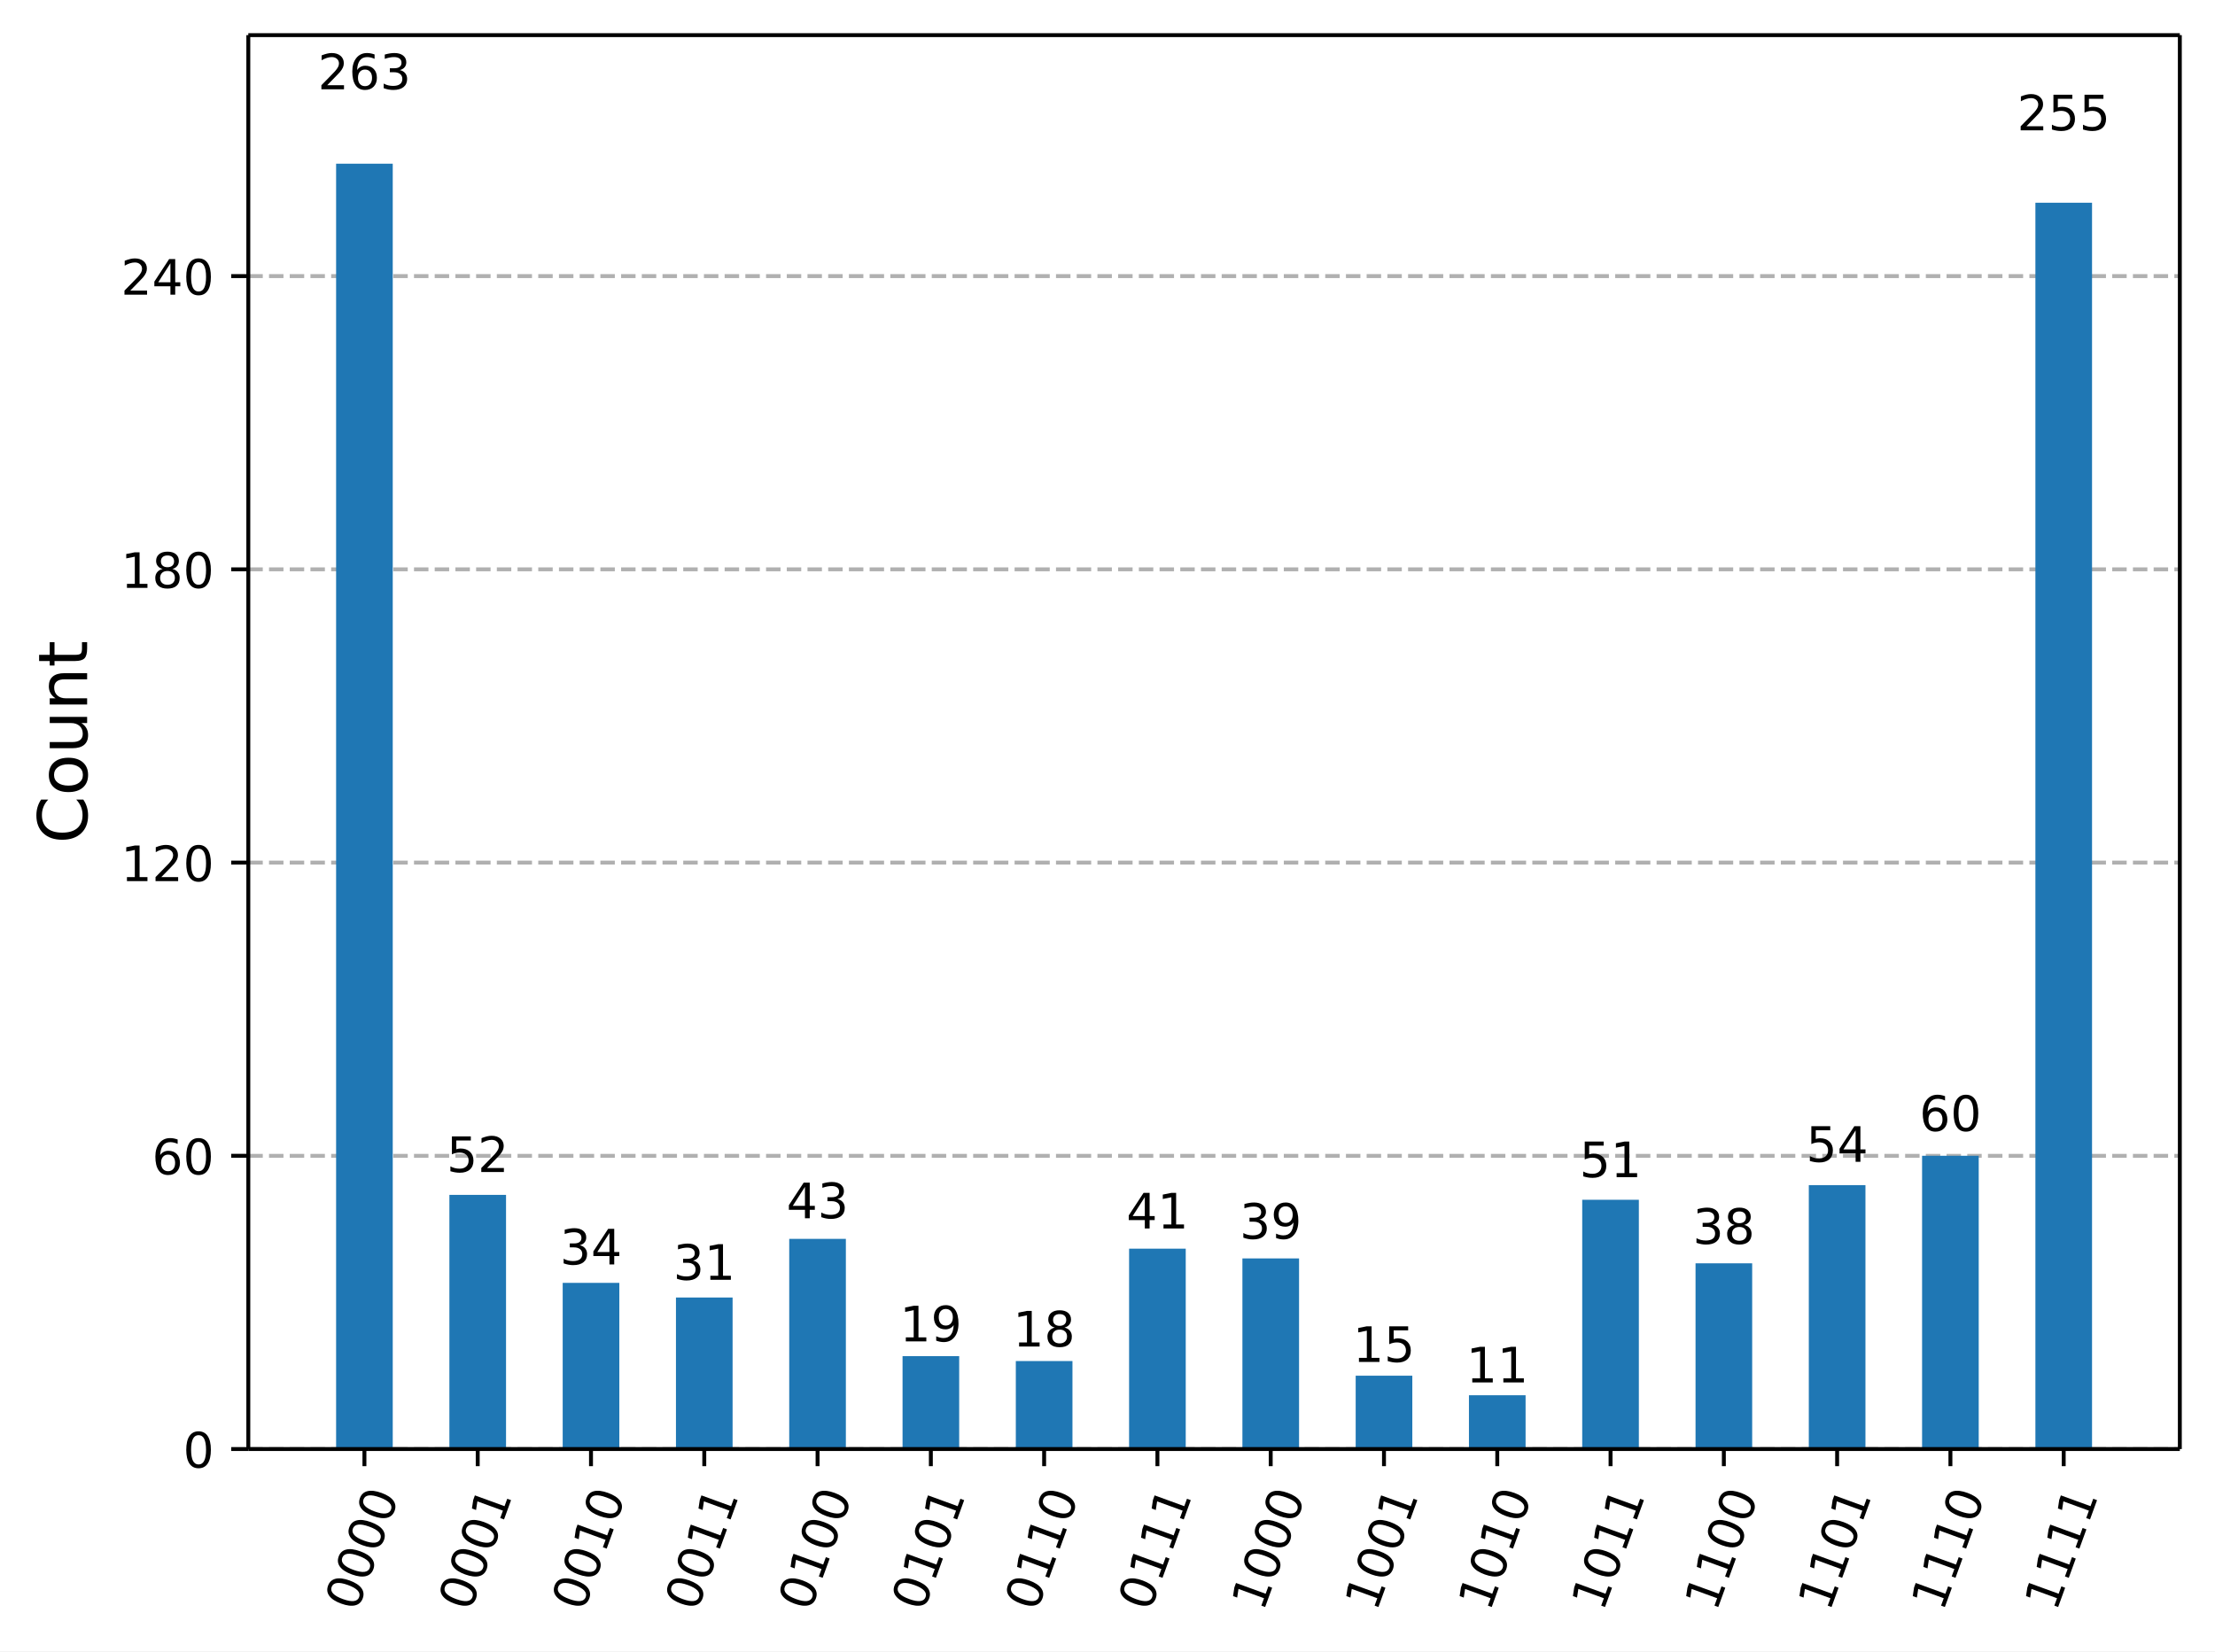
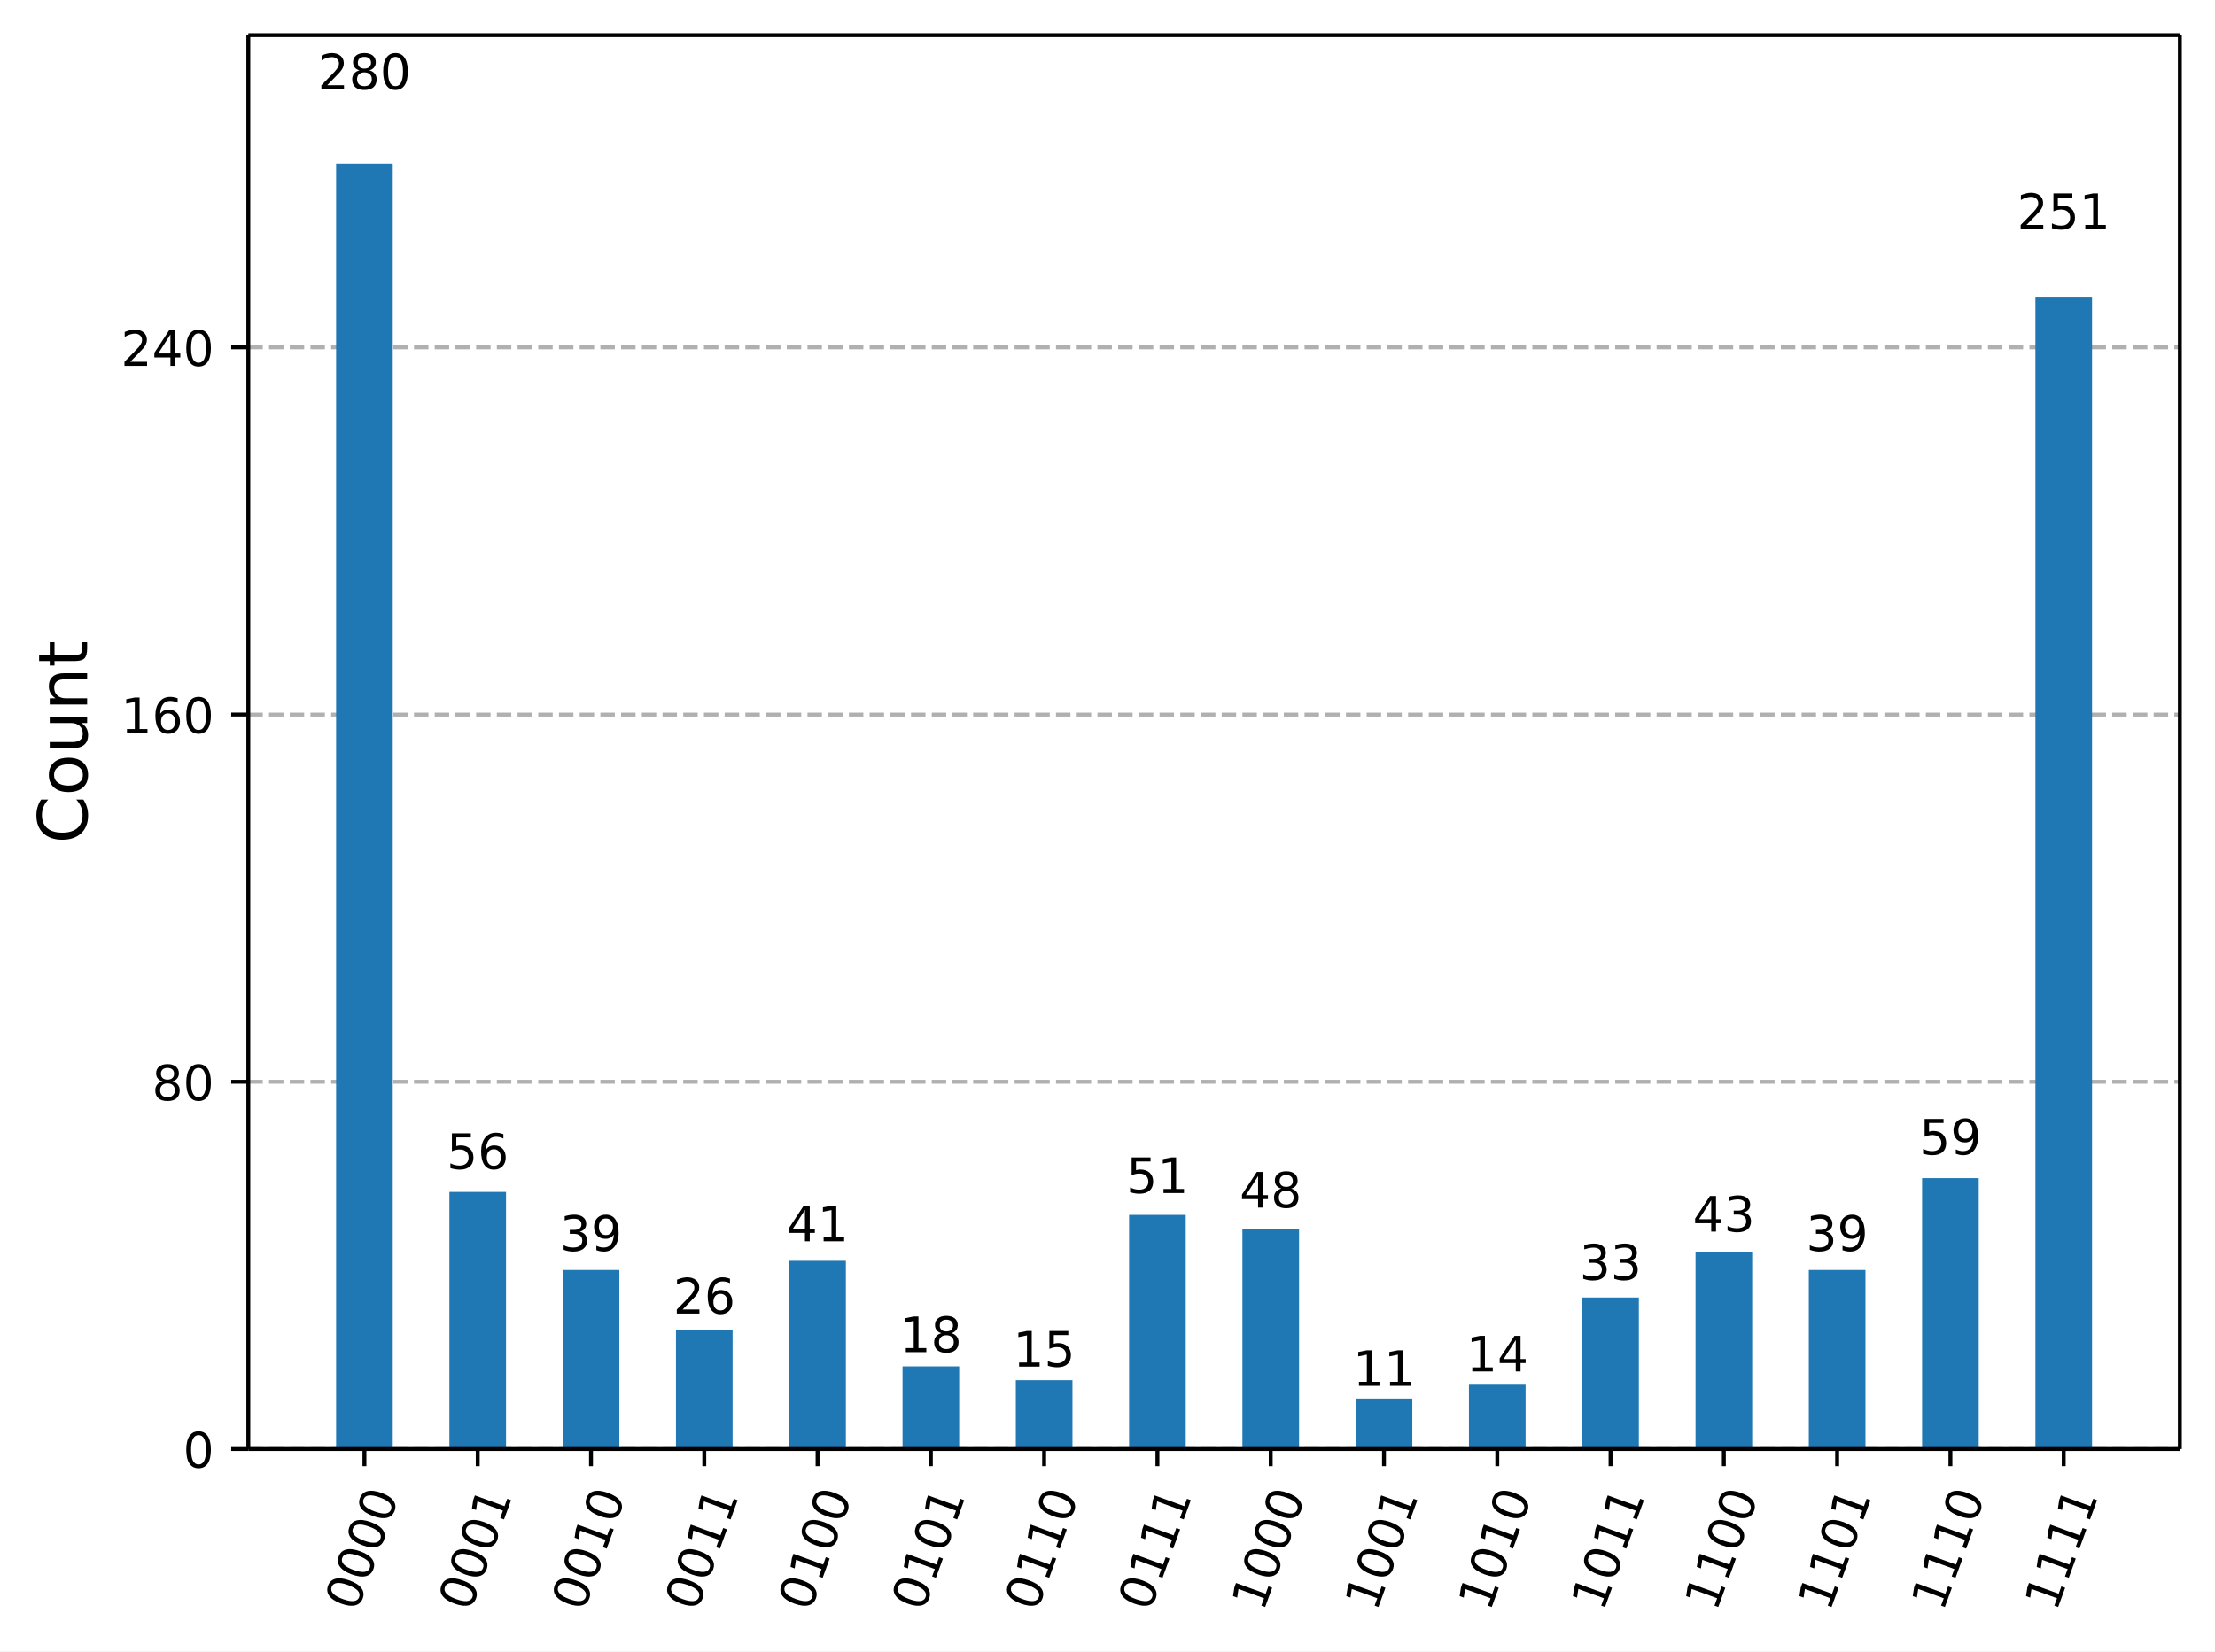
<svg xmlns="http://www.w3.org/2000/svg" xmlns:xlink="http://www.w3.org/1999/xlink" width="453.48pt" height="338.16pt" version="1.1" viewBox="0 0 453.48 338.16">
  <defs>
    <style type="text/css">*{stroke-linejoin: round; stroke-linecap: butt}</style>
  </defs>
  <path d="m0 338.16h453.48v-338.16h-453.48z" fill="#ffffff" />
  <path d="m50.837 296.73h395.44v-289.53h-395.44z" fill="#ffffff" />
  <defs>
    <path id="33429957df4" d="m0 0v3.5" stroke="#000000" stroke-width=".8" />
  </defs>
  <use x="74.61" y="296.734" stroke="#000000" stroke-width=".8" xlink:href="#33429957df4" />
  <g transform="translate(73.045 330.25) rotate(-70) scale(.1 -.1)">
    <defs>
      <path id="DejaVuSans-30" transform="scale(.015625)" d="m2034 4250q-487 0-733-480-245-479-245-1442 0-959 245-1439 246-480 733-480 491 0 736 480 246 480 246 1439 0 963-246 1442-245 480-736 480zm0 500q785 0 1199-621 414-620 414-1801 0-1178-414-1799-414-620-1199-620-784 0-1198 620-414 621-414 1799 0 1181 414 1801 414 621 1198 621z" />
    </defs>
    <use xlink:href="#DejaVuSans-30" />
    <use transform="translate(63.623)" xlink:href="#DejaVuSans-30" />
    <use transform="translate(127.25)" xlink:href="#DejaVuSans-30" />
    <use transform="translate(190.87)" xlink:href="#DejaVuSans-30" />
  </g>
  <use x="97.803" y="296.734" stroke="#000000" stroke-width=".8" xlink:href="#33429957df4" />
  <g transform="translate(96.238 330.25) rotate(-70) scale(.1 -.1)">
    <defs>
      <path id="DejaVuSans-31" transform="scale(.015625)" d="m794 531h1031v3560l-1122-225v575l1116 225h631v-4135h1031v-531h-2687v531z" />
    </defs>
    <use xlink:href="#DejaVuSans-30" />
    <use transform="translate(63.623)" xlink:href="#DejaVuSans-30" />
    <use transform="translate(127.25)" xlink:href="#DejaVuSans-30" />
    <use transform="translate(190.87)" xlink:href="#DejaVuSans-31" />
  </g>
  <use x="120.996" y="296.734" stroke="#000000" stroke-width=".8" xlink:href="#33429957df4" />
  <g transform="translate(119.43 330.25) rotate(-70) scale(.1 -.1)">
    <use xlink:href="#DejaVuSans-30" />
    <use transform="translate(63.623)" xlink:href="#DejaVuSans-30" />
    <use transform="translate(127.25)" xlink:href="#DejaVuSans-31" />
    <use transform="translate(190.87)" xlink:href="#DejaVuSans-30" />
  </g>
  <use x="144.189" y="296.734" stroke="#000000" stroke-width=".8" xlink:href="#33429957df4" />
  <g transform="translate(142.62 330.25) rotate(-70) scale(.1 -.1)">
    <use xlink:href="#DejaVuSans-30" />
    <use transform="translate(63.623)" xlink:href="#DejaVuSans-30" />
    <use transform="translate(127.25)" xlink:href="#DejaVuSans-31" />
    <use transform="translate(190.87)" xlink:href="#DejaVuSans-31" />
  </g>
  <use x="167.382" y="296.734" stroke="#000000" stroke-width=".8" xlink:href="#33429957df4" />
  <g transform="translate(165.82 330.25) rotate(-70) scale(.1 -.1)">
    <use xlink:href="#DejaVuSans-30" />
    <use transform="translate(63.623)" xlink:href="#DejaVuSans-31" />
    <use transform="translate(127.25)" xlink:href="#DejaVuSans-30" />
    <use transform="translate(190.87)" xlink:href="#DejaVuSans-30" />
  </g>
  <use x="190.574" y="296.734" stroke="#000000" stroke-width=".8" xlink:href="#33429957df4" />
  <g transform="translate(189.01 330.25) rotate(-70) scale(.1 -.1)">
    <use xlink:href="#DejaVuSans-30" />
    <use transform="translate(63.623)" xlink:href="#DejaVuSans-31" />
    <use transform="translate(127.25)" xlink:href="#DejaVuSans-30" />
    <use transform="translate(190.87)" xlink:href="#DejaVuSans-31" />
  </g>
  <use x="213.767" y="296.734" stroke="#000000" stroke-width=".8" xlink:href="#33429957df4" />
  <g transform="translate(212.2 330.25) rotate(-70) scale(.1 -.1)">
    <use xlink:href="#DejaVuSans-30" />
    <use transform="translate(63.623)" xlink:href="#DejaVuSans-31" />
    <use transform="translate(127.25)" xlink:href="#DejaVuSans-31" />
    <use transform="translate(190.87)" xlink:href="#DejaVuSans-30" />
  </g>
  <use x="236.96" y="296.734" stroke="#000000" stroke-width=".8" xlink:href="#33429957df4" />
  <g transform="translate(235.4 330.25) rotate(-70) scale(.1 -.1)">
    <use xlink:href="#DejaVuSans-30" />
    <use transform="translate(63.623)" xlink:href="#DejaVuSans-31" />
    <use transform="translate(127.25)" xlink:href="#DejaVuSans-31" />
    <use transform="translate(190.87)" xlink:href="#DejaVuSans-31" />
  </g>
  <use x="260.153" y="296.734" stroke="#000000" stroke-width=".8" xlink:href="#33429957df4" />
  <g transform="translate(258.59 330.25) rotate(-70) scale(.1 -.1)">
    <use xlink:href="#DejaVuSans-31" />
    <use transform="translate(63.623)" xlink:href="#DejaVuSans-30" />
    <use transform="translate(127.25)" xlink:href="#DejaVuSans-30" />
    <use transform="translate(190.87)" xlink:href="#DejaVuSans-30" />
  </g>
  <use x="283.346" y="296.734" stroke="#000000" stroke-width=".8" xlink:href="#33429957df4" />
  <g transform="translate(281.78 330.25) rotate(-70) scale(.1 -.1)">
    <use xlink:href="#DejaVuSans-31" />
    <use transform="translate(63.623)" xlink:href="#DejaVuSans-30" />
    <use transform="translate(127.25)" xlink:href="#DejaVuSans-30" />
    <use transform="translate(190.87)" xlink:href="#DejaVuSans-31" />
  </g>
  <use x="306.539" y="296.734" stroke="#000000" stroke-width=".8" xlink:href="#33429957df4" />
  <g transform="translate(304.98 330.25) rotate(-70) scale(.1 -.1)">
    <use xlink:href="#DejaVuSans-31" />
    <use transform="translate(63.623)" xlink:href="#DejaVuSans-30" />
    <use transform="translate(127.25)" xlink:href="#DejaVuSans-31" />
    <use transform="translate(190.87)" xlink:href="#DejaVuSans-30" />
  </g>
  <use x="329.732" y="296.734" stroke="#000000" stroke-width=".8" xlink:href="#33429957df4" />
  <g transform="translate(328.17 330.25) rotate(-70) scale(.1 -.1)">
    <use xlink:href="#DejaVuSans-31" />
    <use transform="translate(63.623)" xlink:href="#DejaVuSans-30" />
    <use transform="translate(127.25)" xlink:href="#DejaVuSans-31" />
    <use transform="translate(190.87)" xlink:href="#DejaVuSans-31" />
  </g>
  <use x="352.925" y="296.734" stroke="#000000" stroke-width=".8" xlink:href="#33429957df4" />
  <g transform="translate(351.36 330.25) rotate(-70) scale(.1 -.1)">
    <use xlink:href="#DejaVuSans-31" />
    <use transform="translate(63.623)" xlink:href="#DejaVuSans-31" />
    <use transform="translate(127.25)" xlink:href="#DejaVuSans-30" />
    <use transform="translate(190.87)" xlink:href="#DejaVuSans-30" />
  </g>
  <use x="376.118" y="296.734" stroke="#000000" stroke-width=".8" xlink:href="#33429957df4" />
  <g transform="translate(374.55 330.25) rotate(-70) scale(.1 -.1)">
    <use xlink:href="#DejaVuSans-31" />
    <use transform="translate(63.623)" xlink:href="#DejaVuSans-31" />
    <use transform="translate(127.25)" xlink:href="#DejaVuSans-30" />
    <use transform="translate(190.87)" xlink:href="#DejaVuSans-31" />
  </g>
  <use x="399.311" y="296.734" stroke="#000000" stroke-width=".8" xlink:href="#33429957df4" />
  <g transform="translate(397.75 330.25) rotate(-70) scale(.1 -.1)">
    <use xlink:href="#DejaVuSans-31" />
    <use transform="translate(63.623)" xlink:href="#DejaVuSans-31" />
    <use transform="translate(127.25)" xlink:href="#DejaVuSans-31" />
    <use transform="translate(190.87)" xlink:href="#DejaVuSans-30" />
  </g>
  <use x="422.504" y="296.734" stroke="#000000" stroke-width=".8" xlink:href="#33429957df4" />
  <g transform="translate(420.94 330.25) rotate(-70) scale(.1 -.1)">
    <use xlink:href="#DejaVuSans-31" />
    <use transform="translate(63.623)" xlink:href="#DejaVuSans-31" />
    <use transform="translate(127.25)" xlink:href="#DejaVuSans-31" />
    <use transform="translate(190.87)" xlink:href="#DejaVuSans-31" />
  </g>
  <path d="m50.837 296.73h395.44" clip-path="url(#23631a8903b)" fill="none" stroke="#b0b0b0" stroke-dasharray="2.96,1.28" stroke-width=".8" />
  <defs>
    <path id="eec7f68b4e8" d="m0 0h-3.5" stroke="#000000" stroke-width=".8" />
  </defs>
  <use x="50.837" y="296.734" stroke="#000000" stroke-width=".8" xlink:href="#eec7f68b4e8" />
  <g transform="translate(37.474 300.53) scale(.1 -.1)">
    <use xlink:href="#DejaVuSans-30" />
  </g>
-   <path d="m50.837 236.69h395.44" clip-path="url(#23631a8903b)" fill="none" stroke="#b0b0b0" stroke-dasharray="2.96,1.28" stroke-width=".8" />
-   <use x="50.837" y="236.685" stroke="#000000" stroke-width=".8" xlink:href="#eec7f68b4e8" />
-   <g transform="translate(31.112 240.48) scale(.1 -.1)">
+   <path d="m50.837 221.53h395.44" clip-path="url(#23631a8903b)" fill="none" stroke="#b0b0b0" stroke-dasharray="2.96,1.28" stroke-width=".8" />
+   <use x="50.837" y="221.53" stroke="#000000" stroke-width=".8" xlink:href="#eec7f68b4e8" />
+   <g transform="translate(31.112 225.33) scale(.1 -.1)">
+     <defs>
+       <path id="DejaVuSans-38" transform="scale(.015625)" d="m2034 2216q-450 0-708-241-257-241-257-662 0-422 257-663 258-241 708-241t709 242q260 243 260 662 0 421-258 662-257 241-711 241zm-631 268q-406 100-633 378-226 279-226 679 0 559 398 884 399 325 1092 325 697 0 1094-325t397-884q0-400-227-679-226-278-629-378 456-106 710-416 255-309 255-755 0-679-414-1042-414-362-1186-362-771 0-1186 362-414 363-414 1042 0 446 256 755 257 310 713 416zm-231 997q0-362 226-565 227-203 636-203 407 0 636 203 230 203 230 565 0 363-230 566-229 203-636 203-409 0-636-203-226-203-226-566z" />
+     </defs>
+     <use xlink:href="#DejaVuSans-38" />
+     <use transform="translate(63.623)" xlink:href="#DejaVuSans-30" />
+   </g>
+   <path d="m50.837 146.33h395.44" clip-path="url(#23631a8903b)" fill="none" stroke="#b0b0b0" stroke-dasharray="2.96,1.28" stroke-width=".8" />
+   <use x="50.837" y="146.327" stroke="#000000" stroke-width=".8" xlink:href="#eec7f68b4e8" />
+   <g transform="translate(24.749 150.13) scale(.1 -.1)">
    <defs>
      <path id="DejaVuSans-36" transform="scale(.015625)" d="m2113 2584q-425 0-674-291-248-290-248-796 0-503 248-796 249-292 674-292t673 292q248 293 248 796 0 506-248 796-248 291-673 291zm1253 1979v-575q-238 112-480 171-242 60-480 60-625 0-955-422-329-422-376-1275 184 272 462 417 279 145 613 145 703 0 1111-427 408-426 408-1160 0-719-425-1154-425-434-1131-434-810 0-1238 620-428 621-428 1799 0 1106 525 1764t1409 658q238 0 480-47t505-140z" />
    </defs>
-     <use xlink:href="#DejaVuSans-36" />
-     <use transform="translate(63.623)" xlink:href="#DejaVuSans-30" />
-   </g>
-   <path d="m50.837 176.64h395.44" clip-path="url(#23631a8903b)" fill="none" stroke="#b0b0b0" stroke-dasharray="2.96,1.28" stroke-width=".8" />
-   <use x="50.837" y="176.637" stroke="#000000" stroke-width=".8" xlink:href="#eec7f68b4e8" />
-   <g transform="translate(24.749 180.44) scale(.1 -.1)">
+     <use xlink:href="#DejaVuSans-31" />
+     <use transform="translate(63.623)" xlink:href="#DejaVuSans-36" />
+     <use transform="translate(127.25)" xlink:href="#DejaVuSans-30" />
+   </g>
+   <path d="m50.837 71.123h395.44" clip-path="url(#23631a8903b)" fill="none" stroke="#b0b0b0" stroke-dasharray="2.96,1.28" stroke-width=".8" />
+   <use x="50.837" y="71.123" stroke="#000000" stroke-width=".8" xlink:href="#eec7f68b4e8" />
+   <g transform="translate(24.749 74.922) scale(.1 -.1)">
    <defs>
      <path id="DejaVuSans-32" transform="scale(.015625)" d="m1228 531h2203v-531h-2962v531q359 372 979 998 621 627 780 809 303 340 423 576 121 236 121 464 0 372-261 606-261 235-680 235-297 0-627-103-329-103-704-313v638q381 153 712 231 332 78 607 78 725 0 1156-363 431-362 431-968 0-288-108-546-107-257-392-607-78-91-497-524-418-433-1181-1211z" />
-     </defs>
-     <use xlink:href="#DejaVuSans-31" />
-     <use transform="translate(63.623)" xlink:href="#DejaVuSans-32" />
-     <use transform="translate(127.25)" xlink:href="#DejaVuSans-30" />
-   </g>
-   <path d="m50.837 116.59h395.44" clip-path="url(#23631a8903b)" fill="none" stroke="#b0b0b0" stroke-dasharray="2.96,1.28" stroke-width=".8" />
-   <use x="50.837" y="116.588" stroke="#000000" stroke-width=".8" xlink:href="#eec7f68b4e8" />
-   <g transform="translate(24.749 120.39) scale(.1 -.1)">
-     <defs>
-       <path id="DejaVuSans-38" transform="scale(.015625)" d="m2034 2216q-450 0-708-241-257-241-257-662 0-422 257-663 258-241 708-241t709 242q260 243 260 662 0 421-258 662-257 241-711 241zm-631 268q-406 100-633 378-226 279-226 679 0 559 398 884 399 325 1092 325 697 0 1094-325t397-884q0-400-227-679-226-278-629-378 456-106 710-416 255-309 255-755 0-679-414-1042-414-362-1186-362-771 0-1186 362-414 363-414 1042 0 446 256 755 257 310 713 416zm-231 997q0-362 226-565 227-203 636-203 407 0 636 203 230 203 230 565 0 363-230 566-229 203-636 203-409 0-636-203-226-203-226-566z" />
-     </defs>
-     <use xlink:href="#DejaVuSans-31" />
-     <use transform="translate(63.623)" xlink:href="#DejaVuSans-38" />
-     <use transform="translate(127.25)" xlink:href="#DejaVuSans-30" />
-   </g>
-   <path d="m50.837 56.54h395.44" clip-path="url(#23631a8903b)" fill="none" stroke="#b0b0b0" stroke-dasharray="2.96,1.28" stroke-width=".8" />
-   <use x="50.837" y="56.54" stroke="#000000" stroke-width=".8" xlink:href="#eec7f68b4e8" />
-   <g transform="translate(24.749 60.339) scale(.1 -.1)">
-     <defs>
      <path id="DejaVuSans-34" transform="scale(.015625)" d="m2419 4116-1594-2491h1594v2491zm-166 550h794v-3041h666v-525h-666v-1100h-628v1100h-2106v609l1940 2957z" />
    </defs>
    <use xlink:href="#DejaVuSans-32" />
    <use transform="translate(63.623)" xlink:href="#DejaVuSans-34" />
    <use transform="translate(127.25)" xlink:href="#DejaVuSans-30" />
  </g>
  <g transform="translate(17.838 172.75) rotate(-90) scale(.14 -.14)">
    <defs>
      <path id="DejaVuSans-43" transform="scale(.015625)" d="m4122 4306v-665q-319 297-680 443-361 147-767 147-800 0-1225-489t-425-1414q0-922 425-1411t1225-489q406 0 767 147t680 444v-660q-331-225-702-338-370-112-782-112-1060 0-1670 648-609 649-609 1771 0 1125 609 1773 610 649 1670 649 418 0 788-111 371-111 696-333z" />
      <path id="DejaVuSans-6f" transform="scale(.015625)" d="m1959 3097q-462 0-731-361t-269-989 267-989q268-361 733-361 460 0 728 362 269 363 269 988 0 622-269 986-268 364-728 364zm0 487q750 0 1178-488 429-487 429-1349 0-859-429-1349-428-489-1178-489-753 0-1180 489-426 490-426 1349 0 862 426 1349 427 488 1180 488z" />
      <path id="DejaVuSans-75" transform="scale(.015625)" d="m544 1381v2119h575v-2097q0-497 193-746 194-248 582-248 465 0 735 297 271 297 271 810v1984h575v-3500h-575v538q-209-319-486-474-276-155-642-155-603 0-916 375-312 375-312 1097zm1447 2203z" />
      <path id="DejaVuSans-6e" transform="scale(.015625)" d="m3513 2113v-2113h-575v2094q0 497-194 743-194 247-581 247-466 0-735-297-269-296-269-809v-1978h-578v3500h578v-544q207 316 486 472 280 156 646 156 603 0 912-373 310-373 310-1098z" />
      <path id="DejaVuSans-74" transform="scale(.015625)" d="m1172 4494v-994h1184v-447h-1184v-1900q0-428 117-550t477-122h590v-481h-590q-666 0-919 248-253 249-253 905v1900h-422v447h422v994h578z" />
    </defs>
    <use xlink:href="#DejaVuSans-43" />
    <use transform="translate(69.824)" xlink:href="#DejaVuSans-6f" />
    <use transform="translate(131.01)" xlink:href="#DejaVuSans-75" />
    <use transform="translate(194.38)" xlink:href="#DejaVuSans-6e" />
    <use transform="translate(257.76)" xlink:href="#DejaVuSans-74" />
  </g>
  <path d="m68.811 296.73h11.596v-263.21h-11.596z" clip-path="url(#23631a8903b)" fill="#1f77b4" />
-   <path d="m92.004 296.73h11.596v-52.042h-11.596z" clip-path="url(#23631a8903b)" fill="#1f77b4" />
-   <path d="m115.2 296.73h11.596v-34.027h-11.596z" clip-path="url(#23631a8903b)" fill="#1f77b4" />
-   <path d="m138.39 296.73h11.596v-31.025h-11.596z" clip-path="url(#23631a8903b)" fill="#1f77b4" />
-   <path d="m161.58 296.73h11.596v-43.035h-11.596z" clip-path="url(#23631a8903b)" fill="#1f77b4" />
-   <path d="m184.78 296.73h11.596v-19.015h-11.596z" clip-path="url(#23631a8903b)" fill="#1f77b4" />
-   <path d="m207.97 296.73h11.596v-18.015h-11.596z" clip-path="url(#23631a8903b)" fill="#1f77b4" />
-   <path d="m231.16 296.73h11.596v-41.033h-11.596z" clip-path="url(#23631a8903b)" fill="#1f77b4" />
-   <path d="m254.36 296.73h11.596v-39.032h-11.596z" clip-path="url(#23631a8903b)" fill="#1f77b4" />
-   <path d="m277.55 296.73h11.596v-15.012h-11.596z" clip-path="url(#23631a8903b)" fill="#1f77b4" />
-   <path d="m300.74 296.73h11.596v-11.009h-11.596z" clip-path="url(#23631a8903b)" fill="#1f77b4" />
-   <path d="m323.93 296.73h11.596v-51.041h-11.596z" clip-path="url(#23631a8903b)" fill="#1f77b4" />
-   <path d="m347.13 296.73h11.596v-38.031h-11.596z" clip-path="url(#23631a8903b)" fill="#1f77b4" />
-   <path d="m370.32 296.73h11.596v-54.044h-11.596z" clip-path="url(#23631a8903b)" fill="#1f77b4" />
-   <path d="m393.51 296.73h11.596v-60.049h-11.596z" clip-path="url(#23631a8903b)" fill="#1f77b4" />
-   <path d="m416.71 296.73h11.596v-255.21h-11.596z" clip-path="url(#23631a8903b)" fill="#1f77b4" />
+   <path d="m92.004 296.73h11.596v-52.643h-11.596z" clip-path="url(#23631a8903b)" fill="#1f77b4" />
+   <path d="m115.2 296.73h11.596v-36.662h-11.596z" clip-path="url(#23631a8903b)" fill="#1f77b4" />
+   <path d="m138.39 296.73h11.596v-24.441h-11.596z" clip-path="url(#23631a8903b)" fill="#1f77b4" />
+   <path d="m161.58 296.73h11.596v-38.542h-11.596z" clip-path="url(#23631a8903b)" fill="#1f77b4" />
+   <path d="m184.78 296.73h11.596v-16.921h-11.596z" clip-path="url(#23631a8903b)" fill="#1f77b4" />
+   <path d="m207.97 296.73h11.596v-14.101h-11.596z" clip-path="url(#23631a8903b)" fill="#1f77b4" />
+   <path d="m231.16 296.73h11.596v-47.942h-11.596z" clip-path="url(#23631a8903b)" fill="#1f77b4" />
+   <path d="m254.36 296.73h11.596v-45.122h-11.596z" clip-path="url(#23631a8903b)" fill="#1f77b4" />
+   <path d="m277.55 296.73h11.596v-10.34h-11.596z" clip-path="url(#23631a8903b)" fill="#1f77b4" />
+   <path d="m300.74 296.73h11.596v-13.161h-11.596z" clip-path="url(#23631a8903b)" fill="#1f77b4" />
+   <path d="m323.93 296.73h11.596v-31.021h-11.596z" clip-path="url(#23631a8903b)" fill="#1f77b4" />
+   <path d="m347.13 296.73h11.596v-40.422h-11.596z" clip-path="url(#23631a8903b)" fill="#1f77b4" />
+   <path d="m370.32 296.73h11.596v-36.662h-11.596z" clip-path="url(#23631a8903b)" fill="#1f77b4" />
+   <path d="m393.51 296.73h11.596v-55.463h-11.596z" clip-path="url(#23631a8903b)" fill="#1f77b4" />
+   <path d="m416.71 296.73h11.596v-235.95h-11.596z" clip-path="url(#23631a8903b)" fill="#1f77b4" />
  <path d="m50.837 296.73v-289.53" fill="none" stroke="#000000" stroke-linecap="square" stroke-width=".8" />
  <path d="m446.28 296.73v-289.53" fill="none" stroke="#000000" stroke-linecap="square" stroke-width=".8" />
  <path d="m50.837 296.73h395.44" fill="none" stroke="#000000" stroke-linecap="square" stroke-width=".8" />
  <path d="m50.837 7.2h395.44" fill="none" stroke="#000000" stroke-linecap="square" stroke-width=".8" />
  <g transform="translate(65.066 18.281) scale(.1 -.1)">
+     <use xlink:href="#DejaVuSans-32" />
+     <use transform="translate(63.623)" xlink:href="#DejaVuSans-38" />
+     <use transform="translate(127.25)" xlink:href="#DejaVuSans-30" />
+   </g>
+   <g transform="translate(91.44 239.38) scale(.1 -.1)">
+     <defs>
+       <path id="DejaVuSans-35" transform="scale(.015625)" d="m691 4666h2478v-532h-1900v-1143q137 47 274 70 138 23 276 23 781 0 1237-428 457-428 457-1159 0-753-469-1171-469-417-1322-417-294 0-599 50-304 50-629 150v635q281-153 581-228t634-75q541 0 856 284 316 284 316 772 0 487-316 771-315 285-856 285-253 0-505-56-251-56-513-175v2344z" />
+     </defs>
+     <use xlink:href="#DejaVuSans-35" />
+     <use transform="translate(63.623)" xlink:href="#DejaVuSans-36" />
+   </g>
+   <g transform="translate(114.63 256.16) scale(.1 -.1)">
    <defs>
      <path id="DejaVuSans-33" transform="scale(.015625)" d="m2597 2516q453-97 707-404 255-306 255-756 0-690-475-1069-475-378-1350-378-293 0-604 58t-642 174v609q262-153 574-231 313-78 654-78 593 0 904 234t311 681q0 413-289 645-289 233-804 233h-544v519h569q465 0 712 186t247 536q0 359-255 551-254 193-729 193-260 0-557-57-297-56-653-174v562q360 100 674 150t592 50q719 0 1137-327 419-326 419-882 0-388-222-655t-631-370z" />
-     </defs>
+       <path id="DejaVuSans-39" transform="scale(.015625)" d="m703 97v575q238-113 481-172 244-59 479-59 625 0 954 420 330 420 377 1277-181-269-460-413-278-144-615-144-700 0-1108 423-408 424-408 1159 0 718 425 1152 425 435 1131 435 810 0 1236-621 427-620 427-1801 0-1103-524-1761-523-658-1407-658-238 0-482 47-243 47-506 141zm1256 1978q425 0 673 290 249 291 249 798 0 503-249 795-248 292-673 292t-673-292-248-795q0-507 248-798 248-290 673-290z" />
+     </defs>
+     <use xlink:href="#DejaVuSans-33" />
+     <use transform="translate(63.623)" xlink:href="#DejaVuSans-39" />
+   </g>
+   <g transform="translate(137.83 268.99) scale(.1 -.1)">
    <use xlink:href="#DejaVuSans-32" />
    <use transform="translate(63.623)" xlink:href="#DejaVuSans-36" />
-     <use transform="translate(127.25)" xlink:href="#DejaVuSans-33" />
-   </g>
-   <g transform="translate(91.44 240.01) scale(.1 -.1)">
-     <defs>
-       <path id="DejaVuSans-35" transform="scale(.015625)" d="m691 4666h2478v-532h-1900v-1143q137 47 274 70 138 23 276 23 781 0 1237-428 457-428 457-1159 0-753-469-1171-469-417-1322-417-294 0-599 50-304 50-629 150v635q281-153 581-228t634-75q541 0 856 284 316 284 316 772 0 487-316 771-315 285-856 285-253 0-505-56-251-56-513-175v2344z" />
-     </defs>
+   </g>
+   <g transform="translate(161.02 254.19) scale(.1 -.1)">
+     <use xlink:href="#DejaVuSans-34" />
+     <use transform="translate(63.623)" xlink:href="#DejaVuSans-31" />
+   </g>
+   <g transform="translate(184.21 276.89) scale(.1 -.1)">
+     <use xlink:href="#DejaVuSans-31" />
+     <use transform="translate(63.623)" xlink:href="#DejaVuSans-38" />
+   </g>
+   <g transform="translate(207.4 279.85) scale(.1 -.1)">
+     <use xlink:href="#DejaVuSans-31" />
+     <use transform="translate(63.623)" xlink:href="#DejaVuSans-35" />
+   </g>
+   <g transform="translate(230.6 244.31) scale(.1 -.1)">
    <use xlink:href="#DejaVuSans-35" />
-     <use transform="translate(63.623)" xlink:href="#DejaVuSans-32" />
-   </g>
-   <g transform="translate(114.63 258.93) scale(.1 -.1)">
+     <use transform="translate(63.623)" xlink:href="#DejaVuSans-31" />
+   </g>
+   <g transform="translate(253.79 247.28) scale(.1 -.1)">
+     <use xlink:href="#DejaVuSans-34" />
+     <use transform="translate(63.623)" xlink:href="#DejaVuSans-38" />
+   </g>
+   <g transform="translate(276.98 283.8) scale(.1 -.1)">
+     <use xlink:href="#DejaVuSans-31" />
+     <use transform="translate(63.623)" xlink:href="#DejaVuSans-31" />
+   </g>
+   <g transform="translate(300.18 280.84) scale(.1 -.1)">
+     <use xlink:href="#DejaVuSans-31" />
+     <use transform="translate(63.623)" xlink:href="#DejaVuSans-34" />
+   </g>
+   <g transform="translate(323.37 262.08) scale(.1 -.1)">
    <use xlink:href="#DejaVuSans-33" />
-     <use transform="translate(63.623)" xlink:href="#DejaVuSans-34" />
-   </g>
-   <g transform="translate(137.83 262.08) scale(.1 -.1)">
-     <use xlink:href="#DejaVuSans-33" />
-     <use transform="translate(63.623)" xlink:href="#DejaVuSans-31" />
-   </g>
-   <g transform="translate(161.02 249.47) scale(.1 -.1)">
+     <use transform="translate(63.623)" xlink:href="#DejaVuSans-33" />
+   </g>
+   <g transform="translate(346.56 252.21) scale(.1 -.1)">
    <use xlink:href="#DejaVuSans-34" />
    <use transform="translate(63.623)" xlink:href="#DejaVuSans-33" />
  </g>
-   <g transform="translate(184.21 274.69) scale(.1 -.1)">
-     <defs>
-       <path id="DejaVuSans-39" transform="scale(.015625)" d="m703 97v575q238-113 481-172 244-59 479-59 625 0 954 420 330 420 377 1277-181-269-460-413-278-144-615-144-700 0-1108 423-408 424-408 1159 0 718 425 1152 425 435 1131 435 810 0 1236-621 427-620 427-1801 0-1103-524-1761-523-658-1407-658-238 0-482 47-243 47-506 141zm1256 1978q425 0 673 290 249 291 249 798 0 503-249 795-248 292-673 292t-673-292-248-795q0-507 248-798 248-290 673-290z" />
-     </defs>
-     <use xlink:href="#DejaVuSans-31" />
-     <use transform="translate(63.623)" xlink:href="#DejaVuSans-39" />
-   </g>
-   <g transform="translate(207.4 275.74) scale(.1 -.1)">
-     <use xlink:href="#DejaVuSans-31" />
-     <use transform="translate(63.623)" xlink:href="#DejaVuSans-38" />
-   </g>
-   <g transform="translate(230.6 251.57) scale(.1 -.1)">
-     <use xlink:href="#DejaVuSans-34" />
-     <use transform="translate(63.623)" xlink:href="#DejaVuSans-31" />
-   </g>
-   <g transform="translate(253.79 253.67) scale(.1 -.1)">
+   <g transform="translate(369.76 256.16) scale(.1 -.1)">
    <use xlink:href="#DejaVuSans-33" />
    <use transform="translate(63.623)" xlink:href="#DejaVuSans-39" />
  </g>
-   <g transform="translate(276.98 278.89) scale(.1 -.1)">
-     <use xlink:href="#DejaVuSans-31" />
+   <g transform="translate(392.95 236.42) scale(.1 -.1)">
+     <use xlink:href="#DejaVuSans-35" />
+     <use transform="translate(63.623)" xlink:href="#DejaVuSans-39" />
+   </g>
+   <g transform="translate(412.96 46.905) scale(.1 -.1)">
+     <use xlink:href="#DejaVuSans-32" />
    <use transform="translate(63.623)" xlink:href="#DejaVuSans-35" />
-   </g>
-   <g transform="translate(300.18 283.09) scale(.1 -.1)">
-     <use xlink:href="#DejaVuSans-31" />
-     <use transform="translate(63.623)" xlink:href="#DejaVuSans-31" />
-   </g>
-   <g transform="translate(323.37 241.06) scale(.1 -.1)">
-     <use xlink:href="#DejaVuSans-35" />
-     <use transform="translate(63.623)" xlink:href="#DejaVuSans-31" />
-   </g>
-   <g transform="translate(346.56 254.72) scale(.1 -.1)">
-     <use xlink:href="#DejaVuSans-33" />
-     <use transform="translate(63.623)" xlink:href="#DejaVuSans-38" />
-   </g>
-   <g transform="translate(369.76 237.91) scale(.1 -.1)">
-     <use xlink:href="#DejaVuSans-35" />
-     <use transform="translate(63.623)" xlink:href="#DejaVuSans-34" />
-   </g>
-   <g transform="translate(392.95 231.6) scale(.1 -.1)">
-     <use xlink:href="#DejaVuSans-36" />
-     <use transform="translate(63.623)" xlink:href="#DejaVuSans-30" />
-   </g>
-   <g transform="translate(412.96 26.688) scale(.1 -.1)">
-     <use xlink:href="#DejaVuSans-32" />
-     <use transform="translate(63.623)" xlink:href="#DejaVuSans-35" />
-     <use transform="translate(127.25)" xlink:href="#DejaVuSans-35" />
+     <use transform="translate(127.25)" xlink:href="#DejaVuSans-31" />
  </g>
  <defs>
    <clipPath id="23631a8903b">
      <rect x="50.837" y="7.2" width="395.44" height="289.53" />
    </clipPath>
  </defs>
</svg>
